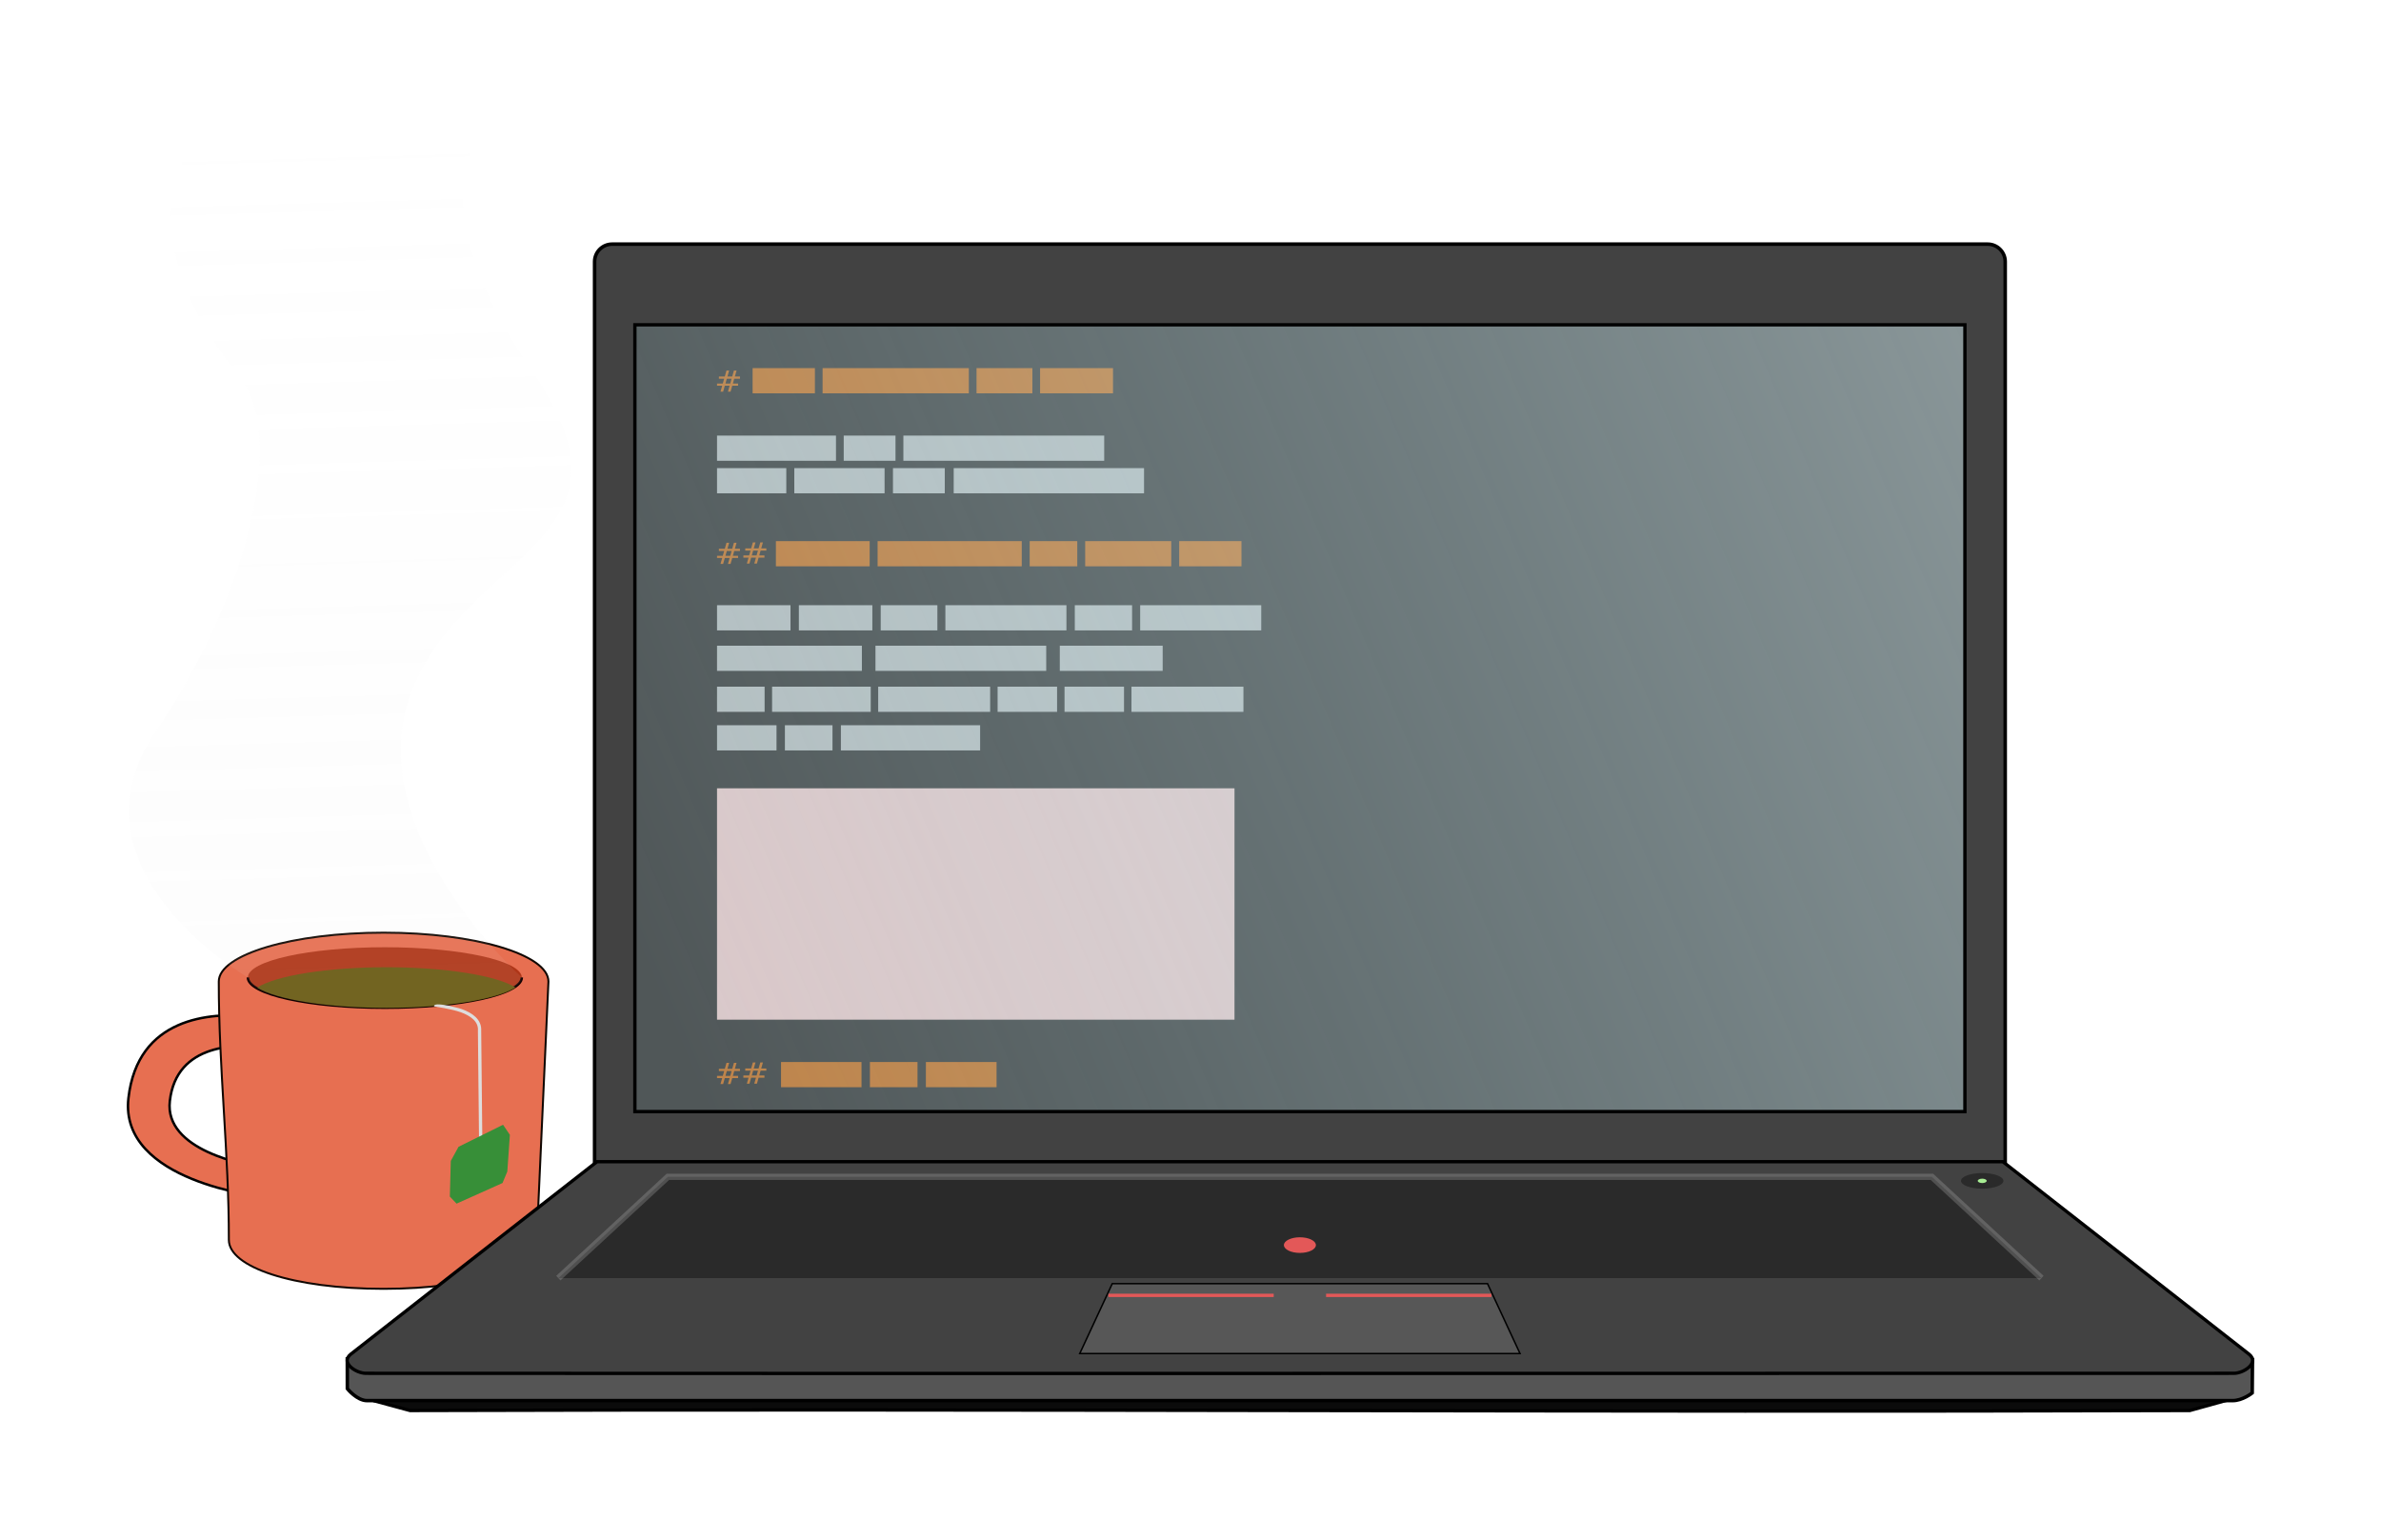
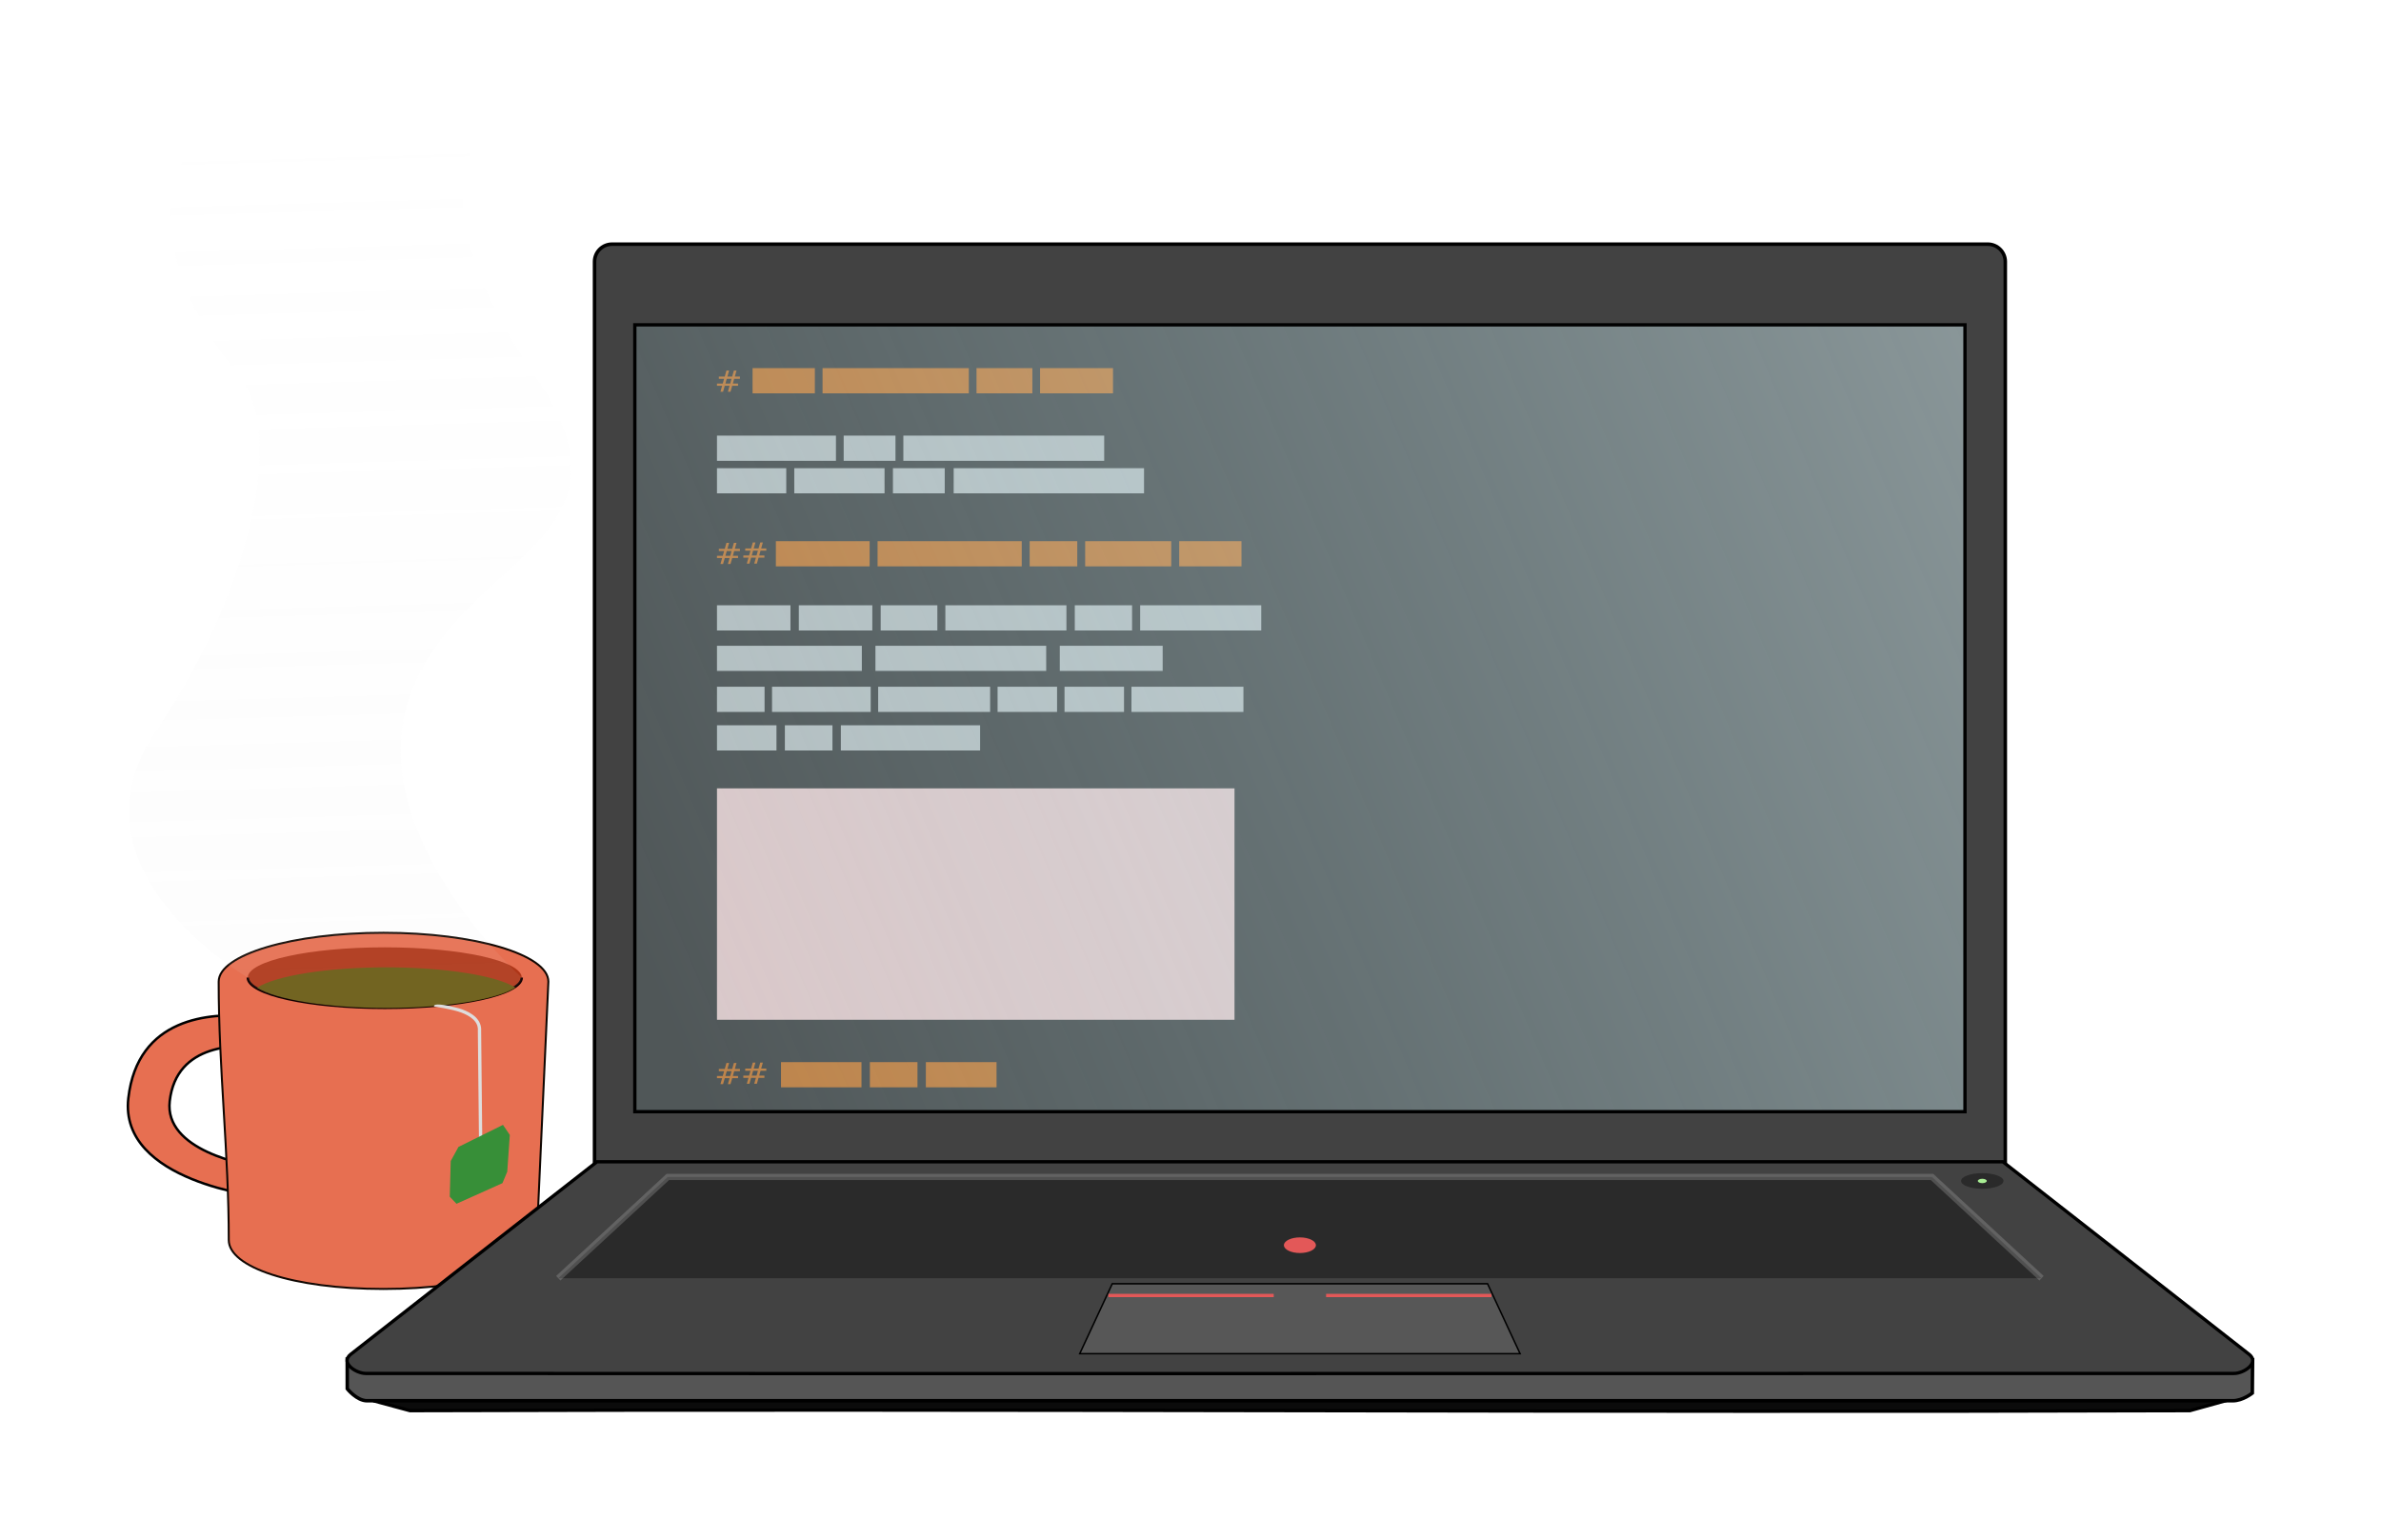
- <svg xmlns="http://www.w3.org/2000/svg" xmlns:xlink="http://www.w3.org/1999/xlink" width="7.52in" height="4.862in" viewBox="0 0 191.004 123.504" version="1.1" id="svg9706">
-   <defs id="defs9700">
-     <linearGradient id="linearGradient11663">
-       <stop style="stop-color:#ade2ec;stop-opacity:0.133" offset="0" id="stop11659" />
-       <stop id="stop11667" offset="0.925" style="stop-color:#f5f5f5;stop-opacity:0.841" />
-       <stop style="stop-color:#ffffff;stop-opacity:0;" offset="1" id="stop11661" />
+ <svg xmlns="http://www.w3.org/2000/svg" xmlns:xlink="http://www.w3.org/1999/xlink" width="721.905" height="466.787" viewBox="0 0 191.004 123.504">
+   <defs>
+     <linearGradient id="a">
+       <stop offset="0" stop-color="#ade2ec" stop-opacity=".133" />
+       <stop offset=".925" stop-color="#f5f5f5" stop-opacity=".841" />
+       <stop offset="1" stop-color="#fff" stop-opacity="0" />
    </linearGradient>
-     <linearGradient xlink:href="#linearGradient11663" id="linearGradient11665-2" x1="45.353" y1="76.584" x2="274.087" y2="-20.431" gradientUnits="userSpaceOnUse" gradientTransform="translate(3.7507182e-6)" />
-     <linearGradient gradientTransform="translate(-24.81608,-133.5582)" xlink:href="#linearGradient5832" id="linearGradient5834" x1="43.682" y1="301.628" x2="38.797" y2="135.473" gradientUnits="userSpaceOnUse" />
-     <linearGradient id="linearGradient5832">
-       <stop style="stop-color:#e3e3e3;stop-opacity:0.181" offset="0" id="stop5828" />
-       <stop style="stop-color:#e3e3e3;stop-opacity:0;" offset="1" id="stop5830" />
+     <linearGradient xlink:href="#a" id="d" x1="45.353" y1="76.584" x2="274.087" y2="-20.431" gradientUnits="userSpaceOnUse" />
+     <linearGradient gradientTransform="translate(-24.816 -133.558)" xlink:href="#b" id="c" x1="43.682" y1="301.628" x2="38.797" y2="135.473" gradientUnits="userSpaceOnUse" />
+     <linearGradient id="b">
+       <stop offset="0" stop-color="#e3e3e3" stop-opacity=".181" />
+       <stop offset="1" stop-color="#e3e3e3" stop-opacity="0" />
    </linearGradient>
  </defs>
-   <g id="layer30" transform="translate(10.06641,9.018392)">
-     <path style="fill:#e76f51;fill-opacity:1;stroke:#000000;stroke-width:0.198px;stroke-linecap:butt;stroke-linejoin:miter;stroke-opacity:1" d="m 10.136,72.519 c -3.375,-0.331 -9.168,0.076 -9.907,6.565 -0.765,6.719 10.724,7.91 10.724,7.91 l 0.269,-2.288 C 9.492,84.453 3.101,83.25 3.549,79.32 c 0.533,-4.678 5.436,-4.624 7.854,-4.304 0.373,0.05 0.677,0.104 0.907,0.149 l 0.245,-2.235 c 0,0 -0.704,-0.192 -1.778,-0.336 -0.201,-0.027 -0.416,-0.052 -0.641,-0.075 z" id="path5674-3" />
-     <path style="opacity:1;fill:#e76f51;fill-opacity:1;stroke:#100701;stroke-width:0.158;stroke-miterlimit:4;stroke-dasharray:none;stroke-opacity:0.995" d="m 20.7,65.808 c -7.304,1e-5 -13.224,1.756 -13.224,3.923 2.522e-4,0.003 5.028e-4,0.006 7.938e-4,0.009 -0.006,6.907 0.818,13.814 0.808,20.72 8.8e-5,2.167 5.112,3.923 12.415,3.923 7.304,1.8e-5 12.187,-1.759 12.285,-3.923 l 0.94,-20.729 c -9e-5,-2.167 -5.921,-3.923 -13.224,-3.923 z" id="path5580-9" />
-     <path style="opacity:1;fill:#af3618;fill-opacity:1;stroke:none;stroke-width:0.083;stroke-miterlimit:4;stroke-dasharray:none;stroke-opacity:1" d="m 31.787,69.404 a 10.987,2.426 0 0 1 -10.987,2.426 10.987,2.426 0 0 1 -10.987,-2.426 10.987,2.426 0 0 1 10.987,-2.426 10.987,2.426 0 0 1 10.987,2.426 z" id="path5578-0" />
-     <path style="opacity:1;fill:none;fill-opacity:1;stroke:#120000;stroke-width:0.2;stroke-miterlimit:4;stroke-dasharray:none;stroke-opacity:1" d="m 31.787,69.404 c -5e-6,1.34 -4.919,2.426 -10.987,2.426 -6.068,0 -10.987,-1.086 -10.987,-2.426" id="path5578-1-8" />
-     <path style="opacity:1;fill:#695a11;fill-opacity:1;stroke:none;stroke-width:0.083;stroke-miterlimit:4;stroke-dasharray:none;stroke-opacity:1" d="M 20.927,68.581 A 10.987,2.426 0 0 0 10.558,70.213 10.987,2.426 0 0 0 20.927,71.846 10.987,2.426 0 0 0 31.296,70.214 10.987,2.426 0 0 0 20.927,68.581 Z" id="path5578-19-8" />
-     <path style="color:#000000;font-style:normal;font-variant:normal;font-weight:normal;font-stretch:normal;font-size:medium;line-height:normal;font-family:sans-serif;font-variant-ligatures:normal;font-variant-position:normal;font-variant-caps:normal;font-variant-numeric:normal;font-variant-alternates:normal;font-feature-settings:normal;text-indent:0;text-align:start;text-decoration:none;text-decoration-line:none;text-decoration-style:solid;text-decoration-color:#000000;letter-spacing:normal;word-spacing:normal;text-transform:none;writing-mode:lr-tb;direction:ltr;text-orientation:mixed;dominant-baseline:auto;baseline-shift:baseline;text-anchor:start;white-space:normal;shape-padding:0;clip-rule:nonzero;display:inline;overflow:visible;visibility:visible;opacity:1;isolation:auto;mix-blend-mode:normal;color-interpolation:sRGB;color-interpolation-filters:linearRGB;solid-color:#000000;solid-opacity:1;vector-effect:none;fill:#dddddd;fill-opacity:1;fill-rule:nonzero;stroke:none;stroke-width:0.265px;stroke-linecap:butt;stroke-linejoin:miter;stroke-miterlimit:4;stroke-dasharray:none;stroke-dashoffset:0;stroke-opacity:1;color-rendering:auto;image-rendering:auto;shape-rendering:auto;text-rendering:auto;enable-background:accumulate" d="m 24.748,71.724 c 0,0 1.415,0.203 2.161,0.476 0.373,0.137 0.737,0.325 0.99,0.568 0.253,0.243 0.399,0.53 0.367,0.91 v 0.006 l 0.105,10.156 0.324,0.887 0.248,-0.092 -0.309,-0.844 -0.104,-10.104 -0.002,0.012 c 0.038,-0.462 -0.153,-0.84 -0.447,-1.123 -0.295,-0.283 -0.689,-0.481 -1.082,-0.625 -0.376,-0.138 -0.766,-0.187 -1.048,-0.281 -1.203,-0.22 -1.206,-0.045 -1.204,0.052 z" id="path6785" />
-     <path style="fill:#378f38;fill-opacity:1;stroke:none;stroke-width:0.358px;stroke-linecap:butt;stroke-linejoin:miter;stroke-opacity:1" d="m 26.091,84.119 0.62,-1.13 3.572,-1.77 0.548,0.81 -0.206,2.944 -0.385,0.922 -3.687,1.654 -0.539,-0.567 z" id="path6791" />
-     <path style="fill:url(#linearGradient5834);fill-opacity:1;stroke:none;stroke-width:0.265px;stroke-linecap:butt;stroke-linejoin:miter;stroke-opacity:1" d="m 22.923,46.518 c 4.233,-11.113 19.05,-12.12 9.922,-25.4 C 22.764,6.451 28.892,1.349 28.892,1.349 L 6.374,1.142 C 0.685,7.756 5.051,16.223 9.019,20.985 c 3.969,4.763 0.926,17.595 -6.615,28.707 -7.541,11.113 7.408,19.711 7.408,19.711 5e-6,1.34 4.919,2.426 10.987,2.426 6.068,0 10.987,-1.086 10.987,-2.426 0,0 -13.097,-11.774 -8.864,-22.886 z" id="path5793" />
+   <path d="M20.203 81.537c-3.375-.33-9.169.076-9.908 6.565-.765 6.72 10.724 7.91 10.724 7.91l.27-2.288c-1.73-.253-8.121-1.455-7.674-5.386.533-4.678 5.436-4.624 7.855-4.304.372.05.677.103.906.149l.245-2.235s-.704-.192-1.778-.336a19.736 19.736 0 00-.64-.075z" fill="#e76f51" stroke="#000" stroke-width=".198" />
+   <path d="M30.766 74.827c-7.303 0-13.224 1.756-13.224 3.923v.009c-.005 6.906.818 13.814.809 20.72 0 2.166 5.112 3.923 12.415 3.923 7.304 0 12.187-1.759 12.285-3.923l.94-20.729c0-2.167-5.921-3.923-13.225-3.923z" fill="#e76f51" stroke="#100701" stroke-width=".158" stroke-opacity=".995" />
+   <path d="M41.853 78.423a10.987 2.426 0 01-10.987 2.426 10.987 2.426 0 01-10.986-2.426 10.987 2.426 0 0110.986-2.427 10.987 2.426 0 0110.987 2.427z" fill="#af3618" />
+   <path d="M41.853 78.423c0 1.34-4.919 2.426-10.987 2.426-6.067 0-10.986-1.087-10.986-2.426" fill="none" stroke="#120000" stroke-width=".2" />
+   <path d="M30.993 77.6a10.987 2.426 0 00-10.369 1.632 10.987 2.426 0 0010.37 1.632 10.987 2.426 0 0010.368-1.632A10.987 2.426 0 0030.993 77.6z" fill="#695a11" />
+   <path style="line-height:normal;font-variant-ligatures:normal;font-variant-position:normal;font-variant-caps:normal;font-variant-numeric:normal;font-variant-alternates:normal;font-feature-settings:normal;text-indent:0;text-align:start;text-decoration-line:none;text-decoration-style:solid;text-decoration-color:#000;text-transform:none;text-orientation:mixed;white-space:normal;shape-padding:0;isolation:auto;mix-blend-mode:normal;solid-color:#000;solid-opacity:1" d="M34.814 80.742s1.416.203 2.16.476c.374.136.738.325.991.568.254.244.399.53.367.91v.006l.106 10.157.324.886.248-.091-.309-.844-.103-10.104-.002.012c.038-.462-.153-.84-.447-1.123-.295-.283-.69-.48-1.082-.625-.377-.138-.766-.187-1.049-.28-1.203-.22-1.206-.046-1.204.052z" color="#000" font-weight="400" font-family="sans-serif" overflow="visible" fill="#ddd" />
+   <path d="M36.158 93.138l.62-1.13 3.571-1.77.548.81-.205 2.945-.386.922-3.686 1.654-.54-.567z" fill="#378f38" />
+   <path d="M22.923 46.518c4.234-11.113 19.05-12.12 9.922-25.4-10.081-14.667-3.953-19.77-3.953-19.77L6.374 1.143C.685 7.756 5.05 16.222 9.019 20.985c3.97 4.763.926 17.595-6.614 28.708-7.54 11.112 7.408 19.711 7.408 19.711 0 1.34 4.92 2.426 10.987 2.426 6.068 0 10.987-1.086 10.987-2.426 0 0-13.097-11.774-8.864-22.886z" fill="url(#c)" transform="translate(10.066 9.018)" />
+   <g transform="translate(17.802 -131.265)" stroke="#000">
+     <rect width="113.171" height="80.029" x="29.892" y="150.852" ry="1.407" fill="#424242" stroke-width=".283" />
+     <path d="M12.148 243.635l2.94.796c47.611-.159 95.172.158 142.782 0l2.935-.816" fill="#0b0b0b" stroke-width=".265" />
+     <path d="M10.052 240.291l152.85.06-.023 2.667s-.752.618-1.576.618H11.64c-.824 0-1.584-.96-1.584-.96z" fill="#555" stroke-width=".28" />
+     <path d="M30.083 224.467S15.549 235.82 10.318 239.92c-.835.687.443 1.524 1.223 1.524 54.006.033 104.112-.006 149.873 0 .779 0 2.057-.837 1.222-1.524-5.23-4.1-19.764-15.453-19.764-15.453z" fill="#424242" stroke-width=".265" />
  </g>
-   <g id="layer23" transform="translate(17.80169,-131.2652)" style="display:inline">
-     <rect style="opacity:1;vector-effect:none;fill:#424242;fill-opacity:1;stroke:#000000;stroke-width:0.283;stroke-linecap:butt;stroke-linejoin:miter;stroke-miterlimit:4;stroke-dasharray:none;stroke-dashoffset:0;stroke-opacity:1" id="rect10323" width="113.171" height="80.029" x="29.892" y="150.852" ry="1.407" />
-     <path style="fill:#0b0b0b;fill-opacity:1;stroke:#000000;stroke-width:0.265px;stroke-linecap:butt;stroke-linejoin:miter;stroke-opacity:1" d="m 12.148,243.635 2.941,0.796 c 47.61,-0.158 95.171,0.158 142.781,0 l 2.935,-0.815" id="path10392-5-6" />
-     <path style="opacity:1;vector-effect:none;fill:#555555;fill-opacity:1;stroke:#000000;stroke-width:0.28;stroke-linecap:butt;stroke-linejoin:miter;stroke-miterlimit:4;stroke-dasharray:none;stroke-dashoffset:0;stroke-opacity:1" d="m 10.052,240.291 152.849,0.059 -0.022,2.667 c 0,0 -0.751,0.619 -1.575,0.619 H 11.64 c -0.824,0 -1.584,-0.96 -1.584,-0.96 z" id="rect10325-6-4-5" />
-     <path style="opacity:1;vector-effect:none;fill:#424242;fill-opacity:1;stroke:#000000;stroke-width:0.265;stroke-linecap:butt;stroke-linejoin:miter;stroke-miterlimit:4;stroke-dasharray:none;stroke-dashoffset:0;stroke-opacity:1" d="m 30.083,224.467 c 0,0 -14.534,11.353 -19.765,15.453 -0.834,0.687 0.443,1.524 1.223,1.524 54.006,0.034 104.112,-0.006 149.873,0 0.779,-8e-5 2.057,-0.837 1.223,-1.524 -5.231,-4.1 -19.765,-15.453 -19.765,-15.453 z" id="rect10325-7-6" />
+   <g transform="translate(10.066 9.018)">
+     <path d="M43.507 85.398l-8.788 8.126h118.986l-8.787-8.126H88.127z" fill="#2a2a2a" />
+     <path d="M153.706 93.524l-8.788-8.126H43.507l-8.788 8.126" fill="none" stroke="#cbcbcb" stroke-width=".5" stroke-opacity=".239" />
+     <ellipse cx="94.212" cy="90.875" rx="1.284" ry=".627" fill="#e35858" />
+     <ellipse cx="148.953" cy="85.721" rx="1.702" ry=".627" fill="#2a2a2a" />
+     <ellipse cx="148.953" cy="85.721" rx=".357" ry=".176" fill="#a8ed94" />
  </g>
-   <g id="layer25" transform="translate(10.06641,9.018392)">
-     <path style="fill:#2a2a2a;fill-opacity:1;stroke:none;stroke-width:0.265px;stroke-linecap:butt;stroke-linejoin:miter;stroke-opacity:1" d="m 43.507,85.398 -8.788,8.126 h 53.692 11.604 53.691 L 144.918,85.398 H 100.298 88.127 Z" id="path11594" />
-     <path style="fill:none;fill-opacity:1;stroke:#cbcbcb;stroke-width:0.5;stroke-linecap:butt;stroke-linejoin:miter;stroke-miterlimit:4;stroke-dasharray:none;stroke-opacity:0.239" d="m 153.706,93.524 -8.788,-8.126 c -35.872,0 -65.095,0 -101.411,0 l -8.788,8.126" id="path11594-4" />
-     <ellipse style="opacity:1;vector-effect:none;fill:#e35858;fill-opacity:1;stroke:none;stroke-width:0.242;stroke-linecap:butt;stroke-linejoin:miter;stroke-miterlimit:4;stroke-dasharray:none;stroke-dashoffset:0;stroke-opacity:0.239" id="path11833" cx="94.212" cy="90.875" rx="1.284" ry="0.627" />
-     <ellipse style="opacity:1;vector-effect:none;fill:#2a2a2a;fill-opacity:1;stroke:none;stroke-width:0.279;stroke-linecap:butt;stroke-linejoin:miter;stroke-miterlimit:4;stroke-dasharray:none;stroke-dashoffset:0;stroke-opacity:0.239" id="path11833-9" cx="148.953" cy="85.721" rx="1.702" ry="0.627" />
-     <ellipse style="opacity:1;vector-effect:none;fill:#a8ed94;fill-opacity:1;stroke:none;stroke-width:0.068;stroke-linecap:butt;stroke-linejoin:miter;stroke-miterlimit:4;stroke-dasharray:none;stroke-dashoffset:0;stroke-opacity:0.239" id="path11833-9-2" cx="148.953" cy="85.721" rx="0.357" ry="0.176" />
+   <path d="M89.226 102.985l-2.61 5.61h35.326l-2.61-5.61h-16.859z" fill="#575757" stroke="#000" stroke-width=".12" />
+   <path d="M88.916 103.927h13.263m4.199 0h13.264" fill="#e35858" stroke="#e35858" stroke-width=".265" />
+   <path d="M67.68 34.947h4.155v2.021H67.68zm-10.164 0h9.544v2.021h-9.544zm14.951 0h16.112v2.021H72.467zm-14.951 2.61h5.558v2.021h-5.558zm14.116 0h4.154v2.021h-4.154zm-7.916 0h7.242v2.021h-7.242zm12.788 0h15.27v2.021h-15.27zM57.516 48.555h5.895v2.021h-5.895zm6.566 0h5.895v2.021h-5.895zm6.566 0h4.547v2.021h-4.547zm5.189 0h9.712v2.021h-9.712zm10.383.001h4.595v2.02H86.22zm5.245 0h9.712v2.02h-9.712zm-6.448 3.247h8.253v2.021h-8.253zm-14.789 0h13.698v2.021H70.228zm-12.712 0h11.621v2.021h-11.62zm0 3.287h3.818v2.022h-3.818zm4.416 0h7.916v2.022h-7.916zm8.514 0h8.982v2.022h-8.982zm9.58 0h4.772v2.022h-4.772zm5.37 0h4.772v2.022h-4.772zm5.37 0h8.982v2.022h-8.982zm-33.249 3.095h4.772v2.02h-4.772zm5.445 0h3.818v2.02h-3.818zm4.491 0h11.172v2.02H67.453z" fill="#b5b9ba" />
+   <g fill="#c17531">
+     <path d="M60.371 29.534h4.997v2.021h-4.997zm5.614 0h11.733v2.021H65.985zm12.35 0h4.481v2.021h-4.48zm5.099 0h5.851v2.021h-5.85z" />
+     <path d="M58.685 30.385h-.383l-.11.386h.385zm-.197-.658l-.137.48h.384l.138-.48h.21l-.135.48h.41v.178h-.462l-.107.386h.418v.176h-.47l-.136.479h-.21l.135-.479h-.385l-.136.479h-.211l.136-.479h-.414v-.176h.463l.11-.386h-.423v-.178h.475l.134-.48z" aria-label="#" font-weight="400" font-size="10.583" font-family="sans-serif" letter-spacing="0" word-spacing="0" />
  </g>
-   <g id="layer26" style="display:inline" transform="translate(10.06641,9.018392)">
-     <path style="fill:#575757;fill-opacity:1;stroke:#000000;stroke-width:0.12px;stroke-linecap:butt;stroke-linejoin:miter;stroke-opacity:1" d="m 79.159,93.967 -2.609,5.61 h 15.939 3.445 15.939 l -2.609,-5.61 H 96.019 92.406 Z" id="path11594-5" />
-     <g id="g11916" transform="translate(-0.02846539)">
-       <path id="path11874" d="m 78.878,94.908 h 13.263" style="fill:#e35858;fill-opacity:1;stroke:#e35858;stroke-width:0.265px;stroke-linecap:butt;stroke-linejoin:miter;stroke-opacity:1" />
-       <path id="path11874-6" d="M 96.34,94.908 H 109.604" style="display:inline;fill:#e35858;fill-opacity:1;stroke:#e35858;stroke-width:0.265px;stroke-linecap:butt;stroke-linejoin:miter;stroke-opacity:1" />
-     </g>
+   <g fill="#c17531">
+     <path d="M62.24 43.414h7.523v2.021H62.24zm8.159 0h11.565v2.021H70.399zm12.201 0h3.818v2.021H82.6zm4.453 0h6.905v2.021h-6.905zm7.542 0h4.997v2.021h-4.997z" />
+     <path d="M58.685 44.204h-.383l-.11.386h.385zm-.197-.657l-.137.48h.384l.138-.48h.21l-.135.48h.41v.177h-.462l-.107.386h.418v.177h-.47l-.136.478h-.21l.135-.478h-.385l-.136.478h-.211l.136-.478h-.414v-.177h.463l.11-.386h-.423v-.177h.475l.134-.48zm2.312.627h-.383l-.11.386h.384zm-.198-.657l-.137.48h.384l.138-.48h.21l-.135.48h.41v.177h-.461l-.108.386h.418v.177h-.47l-.136.478h-.21l.135-.478h-.385l-.135.478h-.212l.137-.478h-.414v-.177h.462l.11-.386h-.422v-.178h.474l.134-.48z" aria-label="#" font-weight="400" font-size="10.583" font-family="sans-serif" letter-spacing="0" word-spacing="0" />
  </g>
-   <g id="layer1">
-     <g id="g1105" transform="translate(3.879834,9.077293)" style="fill:#b5b9ba;fill-opacity:1">
-       <rect style="opacity:1;vector-effect:none;fill:#b5b9ba;fill-opacity:1;stroke:none;stroke-width:0.514;stroke-linecap:butt;stroke-linejoin:miter;stroke-miterlimit:4;stroke-dasharray:none;stroke-dashoffset:0;stroke-opacity:1" id="rect12015-6-4-2" width="4.154" height="2.021" x="63.801" y="25.87" />
-       <rect style="opacity:1;vector-effect:none;fill:#b5b9ba;fill-opacity:1;stroke:none;stroke-width:0.779;stroke-linecap:butt;stroke-linejoin:miter;stroke-miterlimit:4;stroke-dasharray:none;stroke-dashoffset:0;stroke-opacity:1" id="rect12015-6-5-4-9" width="9.544" height="2.021" x="53.636" y="25.87" />
-       <rect style="opacity:1;vector-effect:none;fill:#b5b9ba;fill-opacity:1;stroke:none;stroke-width:1.012;stroke-linecap:butt;stroke-linejoin:miter;stroke-miterlimit:4;stroke-dasharray:none;stroke-dashoffset:0;stroke-opacity:1" id="rect12015-6-5-7-7-1" width="16.112" height="2.021" x="68.587" y="25.87" />
-     </g>
-     <g id="g1293" style="fill:#b5b9ba;fill-opacity:1" transform="translate(10.08031,9.077293)">
-       <rect style="opacity:1;vector-effect:none;fill:#b5b9ba;fill-opacity:1;stroke:none;stroke-width:0.594;stroke-linecap:butt;stroke-linejoin:miter;stroke-miterlimit:4;stroke-dasharray:none;stroke-dashoffset:0;stroke-opacity:1" id="rect12015-2-2" width="5.558" height="2.021" x="47.436" y="28.48" />
-       <rect style="opacity:1;vector-effect:none;fill:#b5b9ba;fill-opacity:1;stroke:none;stroke-width:0.514;stroke-linecap:butt;stroke-linejoin:miter;stroke-miterlimit:4;stroke-dasharray:none;stroke-dashoffset:0;stroke-opacity:1" id="rect12015-6-9-7" width="4.154" height="2.021" x="61.552" y="28.48" />
-       <rect style="opacity:1;vector-effect:none;fill:#b5b9ba;fill-opacity:1;stroke:none;stroke-width:0.678;stroke-linecap:butt;stroke-linejoin:miter;stroke-miterlimit:4;stroke-dasharray:none;stroke-dashoffset:0;stroke-opacity:1" id="rect12015-6-5-8-0" width="7.242" height="2.021" x="53.636" y="28.48" />
-       <rect style="opacity:1;vector-effect:none;fill:#b5b9ba;fill-opacity:1;stroke:none;stroke-width:0.985;stroke-linecap:butt;stroke-linejoin:miter;stroke-miterlimit:4;stroke-dasharray:none;stroke-dashoffset:0;stroke-opacity:1" id="rect12015-6-5-7-2-9" width="15.27" height="2.021" x="66.424" y="28.48" />
-     </g>
-     <g id="g1303" style="fill:#b5b9ba;fill-opacity:1" transform="translate(10.01443,9.077293)">
-       <rect style="opacity:1;vector-effect:none;fill:#b5b9ba;fill-opacity:1;stroke:none;stroke-width:0.612;stroke-linecap:butt;stroke-linejoin:miter;stroke-miterlimit:4;stroke-dasharray:none;stroke-dashoffset:0;stroke-opacity:1" id="rect12015-7-26-0-6-9-3" width="5.895" height="2.021" x="47.502" y="39.478" />
-       <rect style="opacity:1;vector-effect:none;fill:#b5b9ba;fill-opacity:1;stroke:none;stroke-width:0.612;stroke-linecap:butt;stroke-linejoin:miter;stroke-miterlimit:4;stroke-dasharray:none;stroke-dashoffset:0;stroke-opacity:1" id="rect12015-7-26-0-6-9-4-6" width="5.895" height="2.021" x="54.068" y="39.478" />
-       <g id="g12628" transform="translate(8.534358,-19.11527)" style="fill:#b5b9ba;fill-opacity:1">
-         <rect y="58.593" x="52.099" height="2.021" width="4.547" id="rect12015-7-26-0-6-9-9-06" style="opacity:1;vector-effect:none;fill:#b5b9ba;fill-opacity:1;stroke:none;stroke-width:0.537;stroke-linecap:butt;stroke-linejoin:miter;stroke-miterlimit:4;stroke-dasharray:none;stroke-dashoffset:0;stroke-opacity:1" />
-         <rect y="58.593" x="57.288" height="2.021" width="9.712" id="rect12015-7-26-0-6-9-9-0-2" style="opacity:1;vector-effect:none;fill:#b5b9ba;fill-opacity:1;stroke:none;stroke-width:0.785;stroke-linecap:butt;stroke-linejoin:miter;stroke-miterlimit:4;stroke-dasharray:none;stroke-dashoffset:0;stroke-opacity:1" />
-       </g>
-       <g id="g12632" transform="translate(24.16284,-21.58545)" style="fill:#b5b9ba;fill-opacity:1">
-         <rect y="61.064" x="52.043" height="2.021" width="4.595" id="rect12015-7-26-0-6-9-9-9-6" style="opacity:1;vector-effect:none;fill:#b5b9ba;fill-opacity:1;stroke:none;stroke-width:0.54;stroke-linecap:butt;stroke-linejoin:miter;stroke-miterlimit:4;stroke-dasharray:none;stroke-dashoffset:0;stroke-opacity:1" />
-         <rect y="61.064" x="57.288" height="2.021" width="9.712" id="rect12015-7-26-0-6-9-9-0-1-1" style="opacity:1;vector-effect:none;fill:#b5b9ba;fill-opacity:1;stroke:none;stroke-width:0.785;stroke-linecap:butt;stroke-linejoin:miter;stroke-miterlimit:4;stroke-dasharray:none;stroke-dashoffset:0;stroke-opacity:1" />
-       </g>
-     </g>
-     <g id="g1310" style="fill:#b5b9ba;fill-opacity:1" transform="translate(10.24935,9.077293)">
-       <rect style="opacity:1;vector-effect:none;fill:#b5b9ba;fill-opacity:1;stroke:none;stroke-width:0.724;stroke-linecap:butt;stroke-linejoin:miter;stroke-miterlimit:4;stroke-dasharray:none;stroke-dashoffset:0;stroke-opacity:1" id="rect12015-7-26-0-6-9-9-9-7-8" width="8.253" height="2.021" x="74.768" y="42.726" />
-       <rect y="42.726" x="59.979" height="2.021" width="13.698" id="rect12015-7-26-0-6-9-9-9-7-7-1-7" style="vector-effect:none;fill:#b5b9ba;fill-opacity:1;stroke:none;stroke-width:0.933;stroke-linecap:butt;stroke-linejoin:miter;stroke-miterlimit:4;stroke-dasharray:none;stroke-dashoffset:0;stroke-opacity:1" />
-       <rect y="42.726" x="47.267" height="2.021" width="11.621" id="rect12015-7-26-0-6-9-9-9-7-7-15-9" style="vector-effect:none;fill:#b5b9ba;fill-opacity:1;stroke:none;stroke-width:0.859;stroke-linecap:butt;stroke-linejoin:miter;stroke-miterlimit:4;stroke-dasharray:none;stroke-dashoffset:0;stroke-opacity:1" />
-     </g>
-     <g id="g12644" transform="translate(3.929133,-15.59418)" style="fill:#b5b9ba;fill-opacity:1">
-       <rect y="70.685" x="53.587" height="2.021" width="3.818" id="rect12015-7-26-0-6-9-9-9-7-7-2" style="opacity:1;vector-effect:none;fill:#b5b9ba;fill-opacity:1;stroke:none;stroke-width:0.492;stroke-linecap:butt;stroke-linejoin:miter;stroke-miterlimit:4;stroke-dasharray:none;stroke-dashoffset:0;stroke-opacity:1" />
-       <rect y="70.685" x="58.003" height="2.021" width="7.916" id="rect12015-7-26-0-6-9-9-9-7-7-9-0" style="opacity:1;vector-effect:none;fill:#b5b9ba;fill-opacity:1;stroke:none;stroke-width:0.709;stroke-linecap:butt;stroke-linejoin:miter;stroke-miterlimit:4;stroke-dasharray:none;stroke-dashoffset:0;stroke-opacity:1" />
-       <rect y="70.685" x="66.517" height="2.021" width="8.982" id="rect12015-7-26-0-6-9-9-9-7-7-7-2" style="opacity:1;vector-effect:none;fill:#b5b9ba;fill-opacity:1;stroke:none;stroke-width:0.755;stroke-linecap:butt;stroke-linejoin:miter;stroke-miterlimit:4;stroke-dasharray:none;stroke-dashoffset:0;stroke-opacity:1" />
-       <rect y="70.685" x="76.097" height="2.021" width="4.772" id="rect12015-7-26-0-6-9-9-9-7-7-7-7-3" style="opacity:1;vector-effect:none;fill:#b5b9ba;fill-opacity:1;stroke:none;stroke-width:0.551;stroke-linecap:butt;stroke-linejoin:miter;stroke-miterlimit:4;stroke-dasharray:none;stroke-dashoffset:0;stroke-opacity:1" />
-       <rect y="70.685" x="81.467" height="2.021" width="4.772" id="rect12015-7-26-0-6-9-9-9-7-7-7-7-6-7" style="opacity:1;vector-effect:none;fill:#b5b9ba;fill-opacity:1;stroke:none;stroke-width:0.551;stroke-linecap:butt;stroke-linejoin:miter;stroke-miterlimit:4;stroke-dasharray:none;stroke-dashoffset:0;stroke-opacity:1" />
-       <rect y="70.685" x="86.837" height="2.021" width="8.982" id="rect12015-7-26-0-6-9-9-9-7-7-7-73-5" style="opacity:1;vector-effect:none;fill:#b5b9ba;fill-opacity:1;stroke:none;stroke-width:0.755;stroke-linecap:butt;stroke-linejoin:miter;stroke-miterlimit:4;stroke-dasharray:none;stroke-dashoffset:0;stroke-opacity:1" />
-     </g>
-     <g id="g12649" transform="translate(2.317792,-15.07632)" style="fill:#b5b9ba;fill-opacity:1">
-       <rect y="73.261" x="55.199" height="2.021" width="4.772" id="rect12015-7-26-0-6-9-9-9-7-7-7-7-65-9" style="opacity:1;vector-effect:none;fill:#b5b9ba;fill-opacity:1;stroke:none;stroke-width:0.551;stroke-linecap:butt;stroke-linejoin:miter;stroke-miterlimit:4;stroke-dasharray:none;stroke-dashoffset:0;stroke-opacity:1" />
-       <rect y="73.261" x="60.644" height="2.021" width="3.818" id="rect12015-7-26-0-6-9-9-9-7-7-3-2" style="opacity:1;vector-effect:none;fill:#b5b9ba;fill-opacity:1;stroke:none;stroke-width:0.492;stroke-linecap:butt;stroke-linejoin:miter;stroke-miterlimit:4;stroke-dasharray:none;stroke-dashoffset:0;stroke-opacity:1" />
-       <rect y="73.261" x="65.135" height="2.021" width="11.172" id="rect12015-7-26-0-6-9-9-9-7-7-9-9-2" style="opacity:1;vector-effect:none;fill:#b5b9ba;fill-opacity:1;stroke:none;stroke-width:0.842;stroke-linecap:butt;stroke-linejoin:miter;stroke-miterlimit:4;stroke-dasharray:none;stroke-dashoffset:0;stroke-opacity:1" />
-     </g>
-     <g id="g1351" transform="translate(10.08031,9.077293)" style="fill:#c17531;fill-opacity:1">
-       <g id="g1333" style="fill:#c17531;fill-opacity:1">
-         <rect y="20.457" x="50.291" height="2.021" width="4.997" id="rect12015-7-26-0-6-8" style="vector-effect:none;fill:#c17531;fill-opacity:1;stroke:none;stroke-width:0.563;stroke-linecap:butt;stroke-linejoin:miter;stroke-miterlimit:4;stroke-dasharray:none;stroke-dashoffset:0;stroke-opacity:1" />
-         <rect y="20.457" x="55.905" height="2.021" width="11.733" id="rect12015-7-26-0-6-1-9" style="vector-effect:none;fill:#c17531;fill-opacity:1;stroke:none;stroke-width:0.863;stroke-linecap:butt;stroke-linejoin:miter;stroke-miterlimit:4;stroke-dasharray:none;stroke-dashoffset:0;stroke-opacity:1" />
-         <rect y="20.457" x="68.255" height="2.021" width="4.481" id="rect12015-7-26-0-6-5-7" style="vector-effect:none;fill:#c17531;fill-opacity:1;stroke:none;stroke-width:0.533;stroke-linecap:butt;stroke-linejoin:miter;stroke-miterlimit:4;stroke-dasharray:none;stroke-dashoffset:0;stroke-opacity:1" />
-         <rect y="20.457" x="73.354" height="2.021" width="5.851" id="rect12015-7-26-0-6-5-2-3" style="vector-effect:none;fill:#c17531;fill-opacity:1;stroke:none;stroke-width:0.61;stroke-linecap:butt;stroke-linejoin:miter;stroke-miterlimit:4;stroke-dasharray:none;stroke-dashoffset:0;stroke-opacity:1" />
-       </g>
-       <g aria-label="#" id="text1097" style="font-style:normal;font-weight:normal;font-size:10.583px;line-height:1.25;font-family:sans-serif;letter-spacing:0px;word-spacing:0px;fill:#c17531;fill-opacity:1;stroke:none;stroke-width:0.265" transform="matrix(0.2543341,0,0,0.2235725,45.14062,16.45427)">
-         <path d="m 13.619,21.708 h -1.504 l -0.434,1.726 H 13.195 Z m -0.775,-2.94 -0.537,2.145 h 1.509 l 0.543,-2.145 h 0.827 l -0.532,2.145 h 1.612 v 0.796 h -1.814 l -0.424,1.726 h 1.643 v 0.791 H 13.826 l -0.537,2.139 h -0.827 l 0.532,-2.139 h -1.514 l -0.532,2.139 h -0.832 l 0.537,-2.139 H 9.025 V 23.434 H 10.844 L 11.278,21.708 H 9.614 v -0.796 h 1.866 l 0.527,-2.145 z" style="fill:#c17531;fill-opacity:1;stroke-width:0.265" id="path1099" />
-       </g>
-     </g>
-     <g id="g1363" transform="translate(9.879763,9.077293)" style="fill:#c17531;fill-opacity:1">
-       <g id="g1327" transform="translate(-0.5291666)" style="fill:#c17531;fill-opacity:1">
-         <rect y="34.337" x="52.889" height="2.021" width="7.523" id="rect12015-7-6" style="vector-effect:none;fill:#c17531;fill-opacity:1;stroke:none;stroke-width:0.691;stroke-linecap:butt;stroke-linejoin:miter;stroke-miterlimit:4;stroke-dasharray:none;stroke-dashoffset:0;stroke-opacity:1" />
-         <rect y="34.337" x="61.048" height="2.021" width="11.565" id="rect12015-7-2-1" style="vector-effect:none;fill:#c17531;fill-opacity:1;stroke:none;stroke-width:0.857;stroke-linecap:butt;stroke-linejoin:miter;stroke-miterlimit:4;stroke-dasharray:none;stroke-dashoffset:0;stroke-opacity:1" />
-         <rect y="34.337" x="73.249" height="2.021" width="3.818" id="rect12015-7-26-2" style="vector-effect:none;fill:#c17531;fill-opacity:1;stroke:none;stroke-width:0.492;stroke-linecap:butt;stroke-linejoin:miter;stroke-miterlimit:4;stroke-dasharray:none;stroke-dashoffset:0;stroke-opacity:1" />
-         <rect y="34.337" x="77.702" height="2.021" width="6.905" id="rect12015-7-26-1-9" style="vector-effect:none;fill:#c17531;fill-opacity:1;stroke:none;stroke-width:0.662;stroke-linecap:butt;stroke-linejoin:miter;stroke-miterlimit:4;stroke-dasharray:none;stroke-dashoffset:0;stroke-opacity:1" />
-         <rect y="34.337" x="85.244" height="2.021" width="4.997" id="rect12015-7-26-0-3" style="vector-effect:none;fill:#c17531;fill-opacity:1;stroke:none;stroke-width:0.563;stroke-linecap:butt;stroke-linejoin:miter;stroke-miterlimit:4;stroke-dasharray:none;stroke-dashoffset:0;stroke-opacity:1" />
-       </g>
-       <g aria-label="#" id="text1097-3" style="font-style:normal;font-weight:normal;font-size:10.583px;line-height:1.25;font-family:sans-serif;letter-spacing:0px;word-spacing:0px;fill:#c17531;fill-opacity:1;stroke:none;stroke-width:0.265" transform="matrix(0.2543341,0,0,0.2235725,45.34117,30.27395)">
-         <path d="m 13.619,21.708 h -1.504 l -0.434,1.726 H 13.195 Z m -0.775,-2.94 -0.537,2.145 h 1.509 l 0.543,-2.145 h 0.827 l -0.532,2.145 h 1.612 v 0.796 h -1.814 l -0.424,1.726 h 1.643 v 0.791 H 13.826 l -0.537,2.139 h -0.827 l 0.532,-2.139 h -1.514 l -0.532,2.139 h -0.832 l 0.537,-2.139 H 9.025 V 23.434 H 10.844 L 11.278,21.708 H 9.614 v -0.796 h 1.866 l 0.527,-2.145 z" style="fill:#c17531;fill-opacity:1;stroke-width:0.265" id="path1099-6" />
-       </g>
-       <g aria-label="#" id="text1097-3-7" style="font-style:normal;font-weight:normal;font-size:10.583px;line-height:1.25;font-family:sans-serif;letter-spacing:0px;word-spacing:0px;fill:#c17531;fill-opacity:1;stroke:none;stroke-width:0.265" transform="matrix(0.2543341,0,0,0.2235725,47.45561,30.24373)">
-         <path d="m 13.619,21.708 h -1.504 l -0.434,1.726 H 13.195 Z m -0.775,-2.94 -0.537,2.145 h 1.509 l 0.543,-2.145 h 0.827 l -0.532,2.145 h 1.612 v 0.796 h -1.814 l -0.424,1.726 h 1.643 v 0.791 H 13.826 l -0.537,2.139 h -0.827 l 0.532,-2.139 h -1.514 l -0.532,2.139 h -0.832 l 0.537,-2.139 H 9.025 V 23.434 H 10.844 L 11.278,21.708 H 9.614 v -0.796 h 1.866 l 0.527,-2.145 z" style="fill:#c17531;fill-opacity:1;stroke-width:0.265" id="path1099-6-5" />
-       </g>
-     </g>
-     <rect style="fill:#e1c4c4;fill-opacity:1;stroke:none;stroke-width:2.852;stroke-miterlimit:4;stroke-dasharray:none" id="rect1143" width="41.516" height="18.564" x="57.516" y="63.245" />
-     <g id="g1373" transform="translate(10.00042,9.077293)" style="fill:#c17531;fill-opacity:1">
-       <g id="g12660" transform="translate(-4.168639,0.2442404)" style="fill:#c17531;fill-opacity:1">
-         <g id="g12654" style="fill:#c17531;fill-opacity:1">
-           <rect style="opacity:1;vector-effect:none;fill:#c17531;fill-opacity:1;stroke:none;stroke-width:0.64;stroke-linecap:butt;stroke-linejoin:miter;stroke-miterlimit:4;stroke-dasharray:none;stroke-dashoffset:0;stroke-opacity:1" id="rect12015-7-26-0-6-9-9-9-7-7-9-4-1" width="6.456" height="2.021" x="56.82" y="75.884" />
-           <rect style="opacity:1;vector-effect:none;fill:#c17531;fill-opacity:1;stroke:none;stroke-width:0.492;stroke-linecap:butt;stroke-linejoin:miter;stroke-miterlimit:4;stroke-dasharray:none;stroke-dashoffset:0;stroke-opacity:1" id="rect12015-7-26-0-6-9-9-9-7-7-8-9" width="3.818" height="2.021" x="63.95" y="75.884" />
-           <rect style="opacity:1;vector-effect:none;fill:#c17531;fill-opacity:1;stroke:none;stroke-width:0.6;stroke-linecap:butt;stroke-linejoin:miter;stroke-miterlimit:4;stroke-dasharray:none;stroke-dashoffset:0;stroke-opacity:1" id="rect12015-7-26-0-6-9-9-9-7-7-7-7-65-1-4" width="5.67" height="2.021" x="68.441" y="75.884" />
-         </g>
-       </g>
-       <path d="m 48.684,76.854 h -0.382 l -0.11,0.386 h 0.385 z m -0.197,-0.657 -0.137,0.479 h 0.384 l 0.138,-0.479 h 0.21 l -0.135,0.479 h 0.41 v 0.178 h -0.461 l -0.108,0.386 h 0.418 v 0.177 H 48.737 l -0.137,0.478 h -0.21 l 0.135,-0.478 h -0.385 l -0.135,0.478 H 47.793 l 0.137,-0.478 H 47.516 V 77.24 h 0.463 l 0.11,-0.386 h -0.423 v -0.178 h 0.474 l 0.134,-0.479 z" style="font-style:normal;font-weight:normal;font-size:10.583px;line-height:1.25;font-family:sans-serif;letter-spacing:0px;word-spacing:0px;fill:#c17531;fill-opacity:1;stroke:none;stroke-width:0.063" id="path1099-6-3" />
-       <g aria-label="#" id="text1097-3-7-5" style="font-style:normal;font-weight:normal;font-size:10.583px;line-height:1.25;font-family:sans-serif;letter-spacing:0px;word-spacing:0px;fill:#c17531;fill-opacity:1;stroke:none;stroke-width:0.265" transform="matrix(0.2543341,0,0,0.2235725,47.33495,71.97046)">
-         <path d="m 13.619,21.708 h -1.504 l -0.434,1.726 H 13.195 Z m -0.775,-2.94 -0.537,2.145 h 1.509 l 0.543,-2.145 h 0.827 l -0.532,2.145 h 1.612 v 0.796 h -1.814 l -0.424,1.726 h 1.643 v 0.791 H 13.826 l -0.537,2.139 h -0.827 l 0.532,-2.139 h -1.514 l -0.532,2.139 h -0.832 l 0.537,-2.139 H 9.025 V 23.434 H 10.844 L 11.278,21.708 H 9.614 v -0.796 h 1.866 l 0.527,-2.145 z" style="fill:#c17531;fill-opacity:1;stroke-width:0.265" id="path1099-6-5-6" />
-       </g>
-     </g>
+   <path fill="#e1c4c4" d="M57.516 63.245h41.516v18.564H57.516z" />
+   <g fill="#c17531">
+     <path d="M62.652 85.206h6.456v2.02h-6.456zm7.13 0H73.6v2.02h-3.818zm4.491 0h5.67v2.02h-5.67z" />
+     <path d="M58.685 85.931h-.383l-.11.386h.385zm-.197-.657l-.137.48h.384l.138-.48h.21l-.135.48h.41v.177h-.462l-.107.386h.418v.177h-.47l-.136.478h-.21l.135-.478h-.385l-.136.478h-.211l.136-.478h-.414v-.177h.463l.11-.386h-.423v-.178h.475l.134-.48z" style="line-height:1.25" font-weight="400" font-size="10.583" font-family="sans-serif" letter-spacing="0" word-spacing="0" />
+     <path d="M60.8 85.901h-.383l-.11.386h.384zm-.198-.657l-.137.479h.384l.138-.48h.21l-.135.48h.41v.178h-.461l-.108.386h.418v.177h-.47l-.136.478h-.21l.135-.478h-.385l-.135.478h-.212l.137-.478h-.414v-.177h.462l.11-.386h-.422v-.178h.474l.134-.48z" aria-label="#" font-weight="400" font-size="10.583" font-family="sans-serif" letter-spacing="0" word-spacing="0" />
  </g>
-   <g id="layer27" style="display:inline" transform="translate(10.06641,9.018392)">
-     <rect style="display:inline;opacity:1;vector-effect:none;fill:url(#linearGradient11665-2);fill-opacity:1;stroke:#000000;stroke-width:0.267;stroke-linecap:butt;stroke-linejoin:miter;stroke-miterlimit:4;stroke-dasharray:none;stroke-dashoffset:0;stroke-opacity:1" id="rect10370-0-4" width="106.706" height="63.122" x="40.859" y="17.041" />
-   </g>
+   <path fill="url(#d)" stroke="#000" stroke-width=".267" d="M40.859 17.041h106.706v63.122H40.859z" transform="translate(10.066 9.018)" />
</svg>
